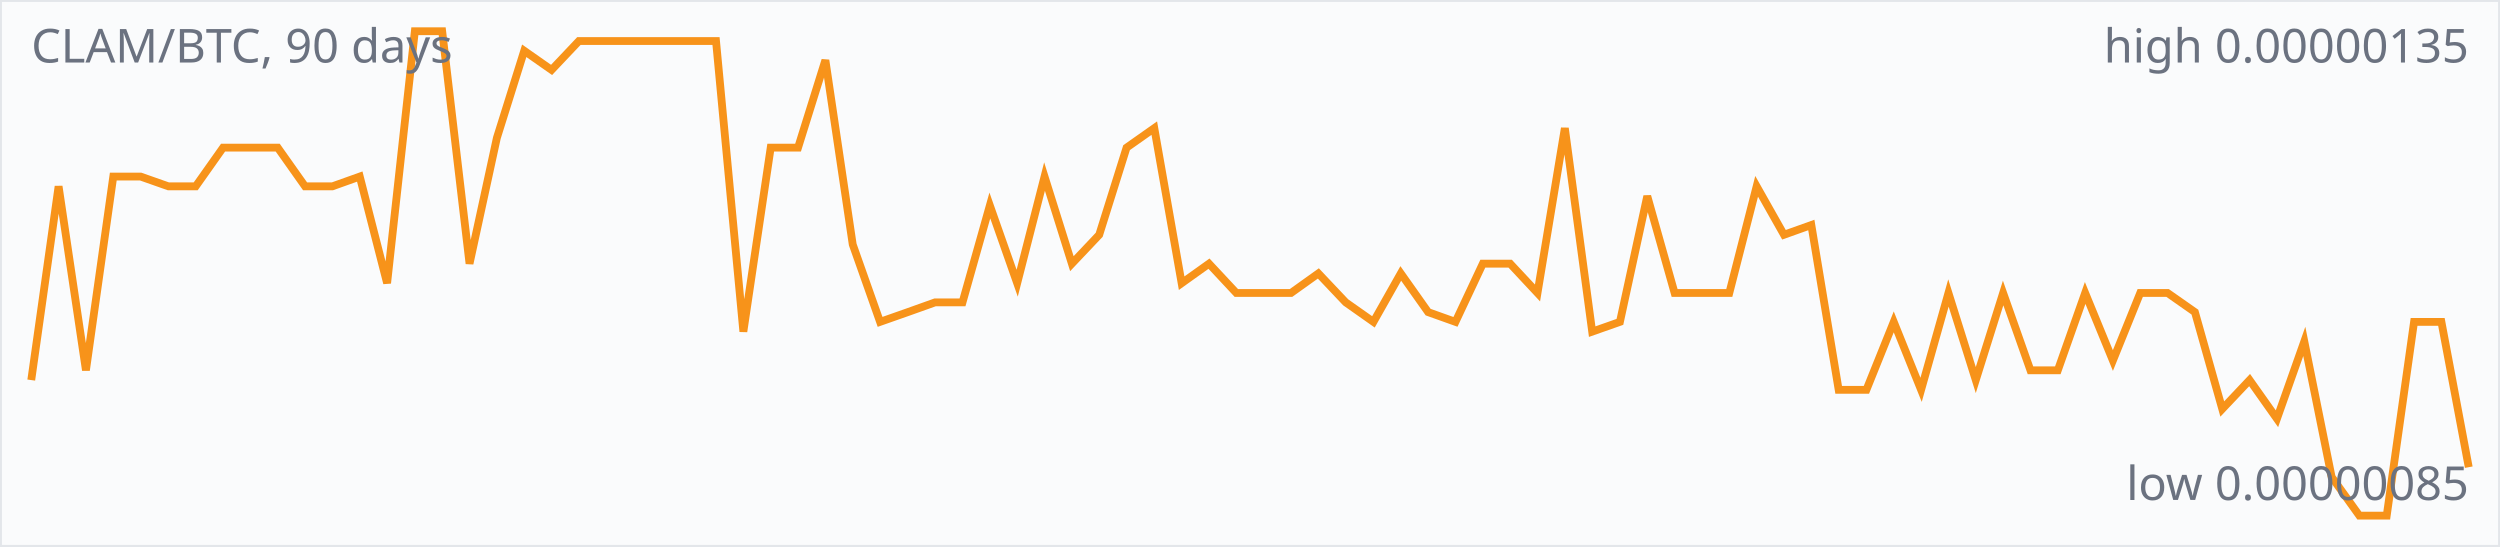
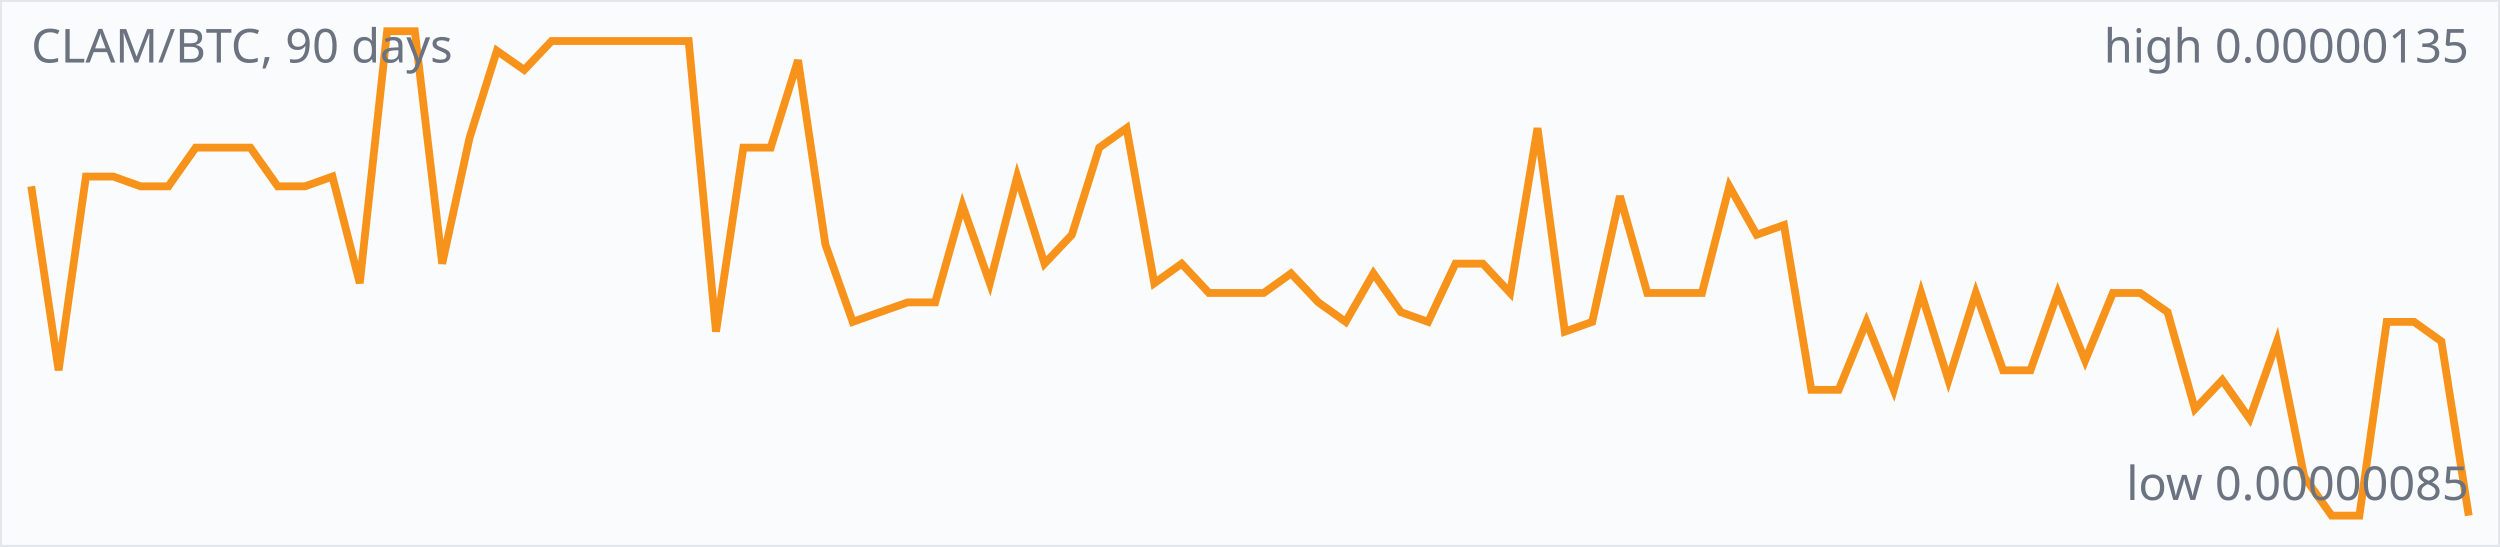
<svg xmlns="http://www.w3.org/2000/svg" viewBox="0 0 640 140" width="640" height="140" font-family="sans-serif">
  <rect x="0" y="0" width="640" height="140" fill="#fafbfc" stroke="#e3e6ea" />
-   <polyline fill="none" stroke="#f7931a" stroke-width="2" points="8.0,97.3 15.0,47.7 22.0,94.8 29.0,45.2 36.0,45.2 43.1,47.7 50.1,47.7 57.1,37.8 64.1,37.8 71.1,37.8 78.1,47.7 85.1,47.7 92.1,45.2 99.1,72.5 106.2,8.0 113.2,8.0 120.2,67.5 127.2,35.3 134.2,13.0 141.2,17.9 148.2,10.5 155.2,10.5 162.2,10.5 169.3,10.5 176.3,10.5 183.3,10.5 190.3,84.9 197.3,37.8 204.3,37.8 211.3,15.4 218.3,62.6 225.3,82.4 232.4,79.9 239.4,77.4 246.4,77.4 253.4,52.6 260.4,72.5 267.4,45.2 274.4,67.5 281.4,60.1 288.4,37.8 295.5,32.8 302.5,72.5 309.5,67.5 316.5,75.0 323.5,75.0 330.5,75.0 337.5,70.0 344.5,77.4 351.6,82.4 358.6,70.0 365.6,79.9 372.6,82.4 379.6,67.5 386.6,67.5 393.6,75.0 400.6,32.8 407.6,84.9 414.7,82.4 421.7,50.2 428.7,75.0 435.7,75.0 442.7,75.0 449.7,47.7 456.7,60.1 463.7,57.6 470.7,99.8 477.8,99.8 484.8,82.4 491.8,99.8 498.8,75.0 505.8,97.3 512.8,75.0 519.8,94.8 526.8,94.8 533.8,75.0 540.9,92.3 547.9,75.0 554.9,75.0 561.9,79.9 568.9,104.7 575.9,97.3 582.9,107.2 589.9,87.4 596.9,122.1 604.0,132.0 611.0,132.0 618.0,82.4 625.0,82.4 632.0,119.6" />
+   <polyline fill="none" stroke="#f7931a" stroke-width="2" points="8.0,47.7 15.0,94.8 22.0,45.2 29.0,45.2 36.0,47.7 43.1,47.7 50.1,37.8 57.1,37.8 64.1,37.8 71.1,47.7 78.1,47.7 85.1,45.2 92.1,72.5 99.1,8.0 106.2,8.0 113.2,67.5 120.2,35.3 127.2,13.0 134.2,17.9 141.2,10.5 148.2,10.5 155.2,10.5 162.2,10.5 169.3,10.5 176.3,10.5 183.3,84.9 190.3,37.8 197.3,37.8 204.3,15.4 211.3,62.6 218.3,82.4 225.3,79.9 232.4,77.4 239.4,77.4 246.4,52.6 253.4,72.5 260.4,45.2 267.4,67.5 274.4,60.1 281.4,37.8 288.4,32.8 295.5,72.5 302.5,67.5 309.5,75.0 316.5,75.0 323.5,75.0 330.5,70.0 337.5,77.4 344.5,82.4 351.6,70.0 358.6,79.9 365.6,82.4 372.6,67.5 379.6,67.5 386.6,75.0 393.6,32.8 400.6,84.9 407.6,82.4 414.7,50.2 421.7,75.0 428.7,75.0 435.7,75.0 442.7,47.7 449.7,60.1 456.7,57.6 463.7,99.8 470.7,99.8 477.8,82.4 484.8,99.8 491.8,75.0 498.8,97.3 505.8,75.0 512.8,94.8 519.8,94.8 526.8,75.0 533.8,92.3 540.9,75.0 547.9,75.0 554.9,79.9 561.9,104.7 568.9,97.3 575.9,107.2 582.9,87.4 589.9,122.1 596.9,132.0 604.0,132.0 611.0,82.4 618.0,82.4 625.0,87.4 632.0,132.0" />
  <text x="8" y="16" font-size="12" fill="#6b7280">CLAM/BTC, 90 days</text>
  <text x="632" y="16" text-anchor="end" font-size="12" fill="#6b7280">high 0.00000135</text>
  <text x="632" y="128" text-anchor="end" font-size="12" fill="#6b7280">low 0.00000085</text>
</svg>
